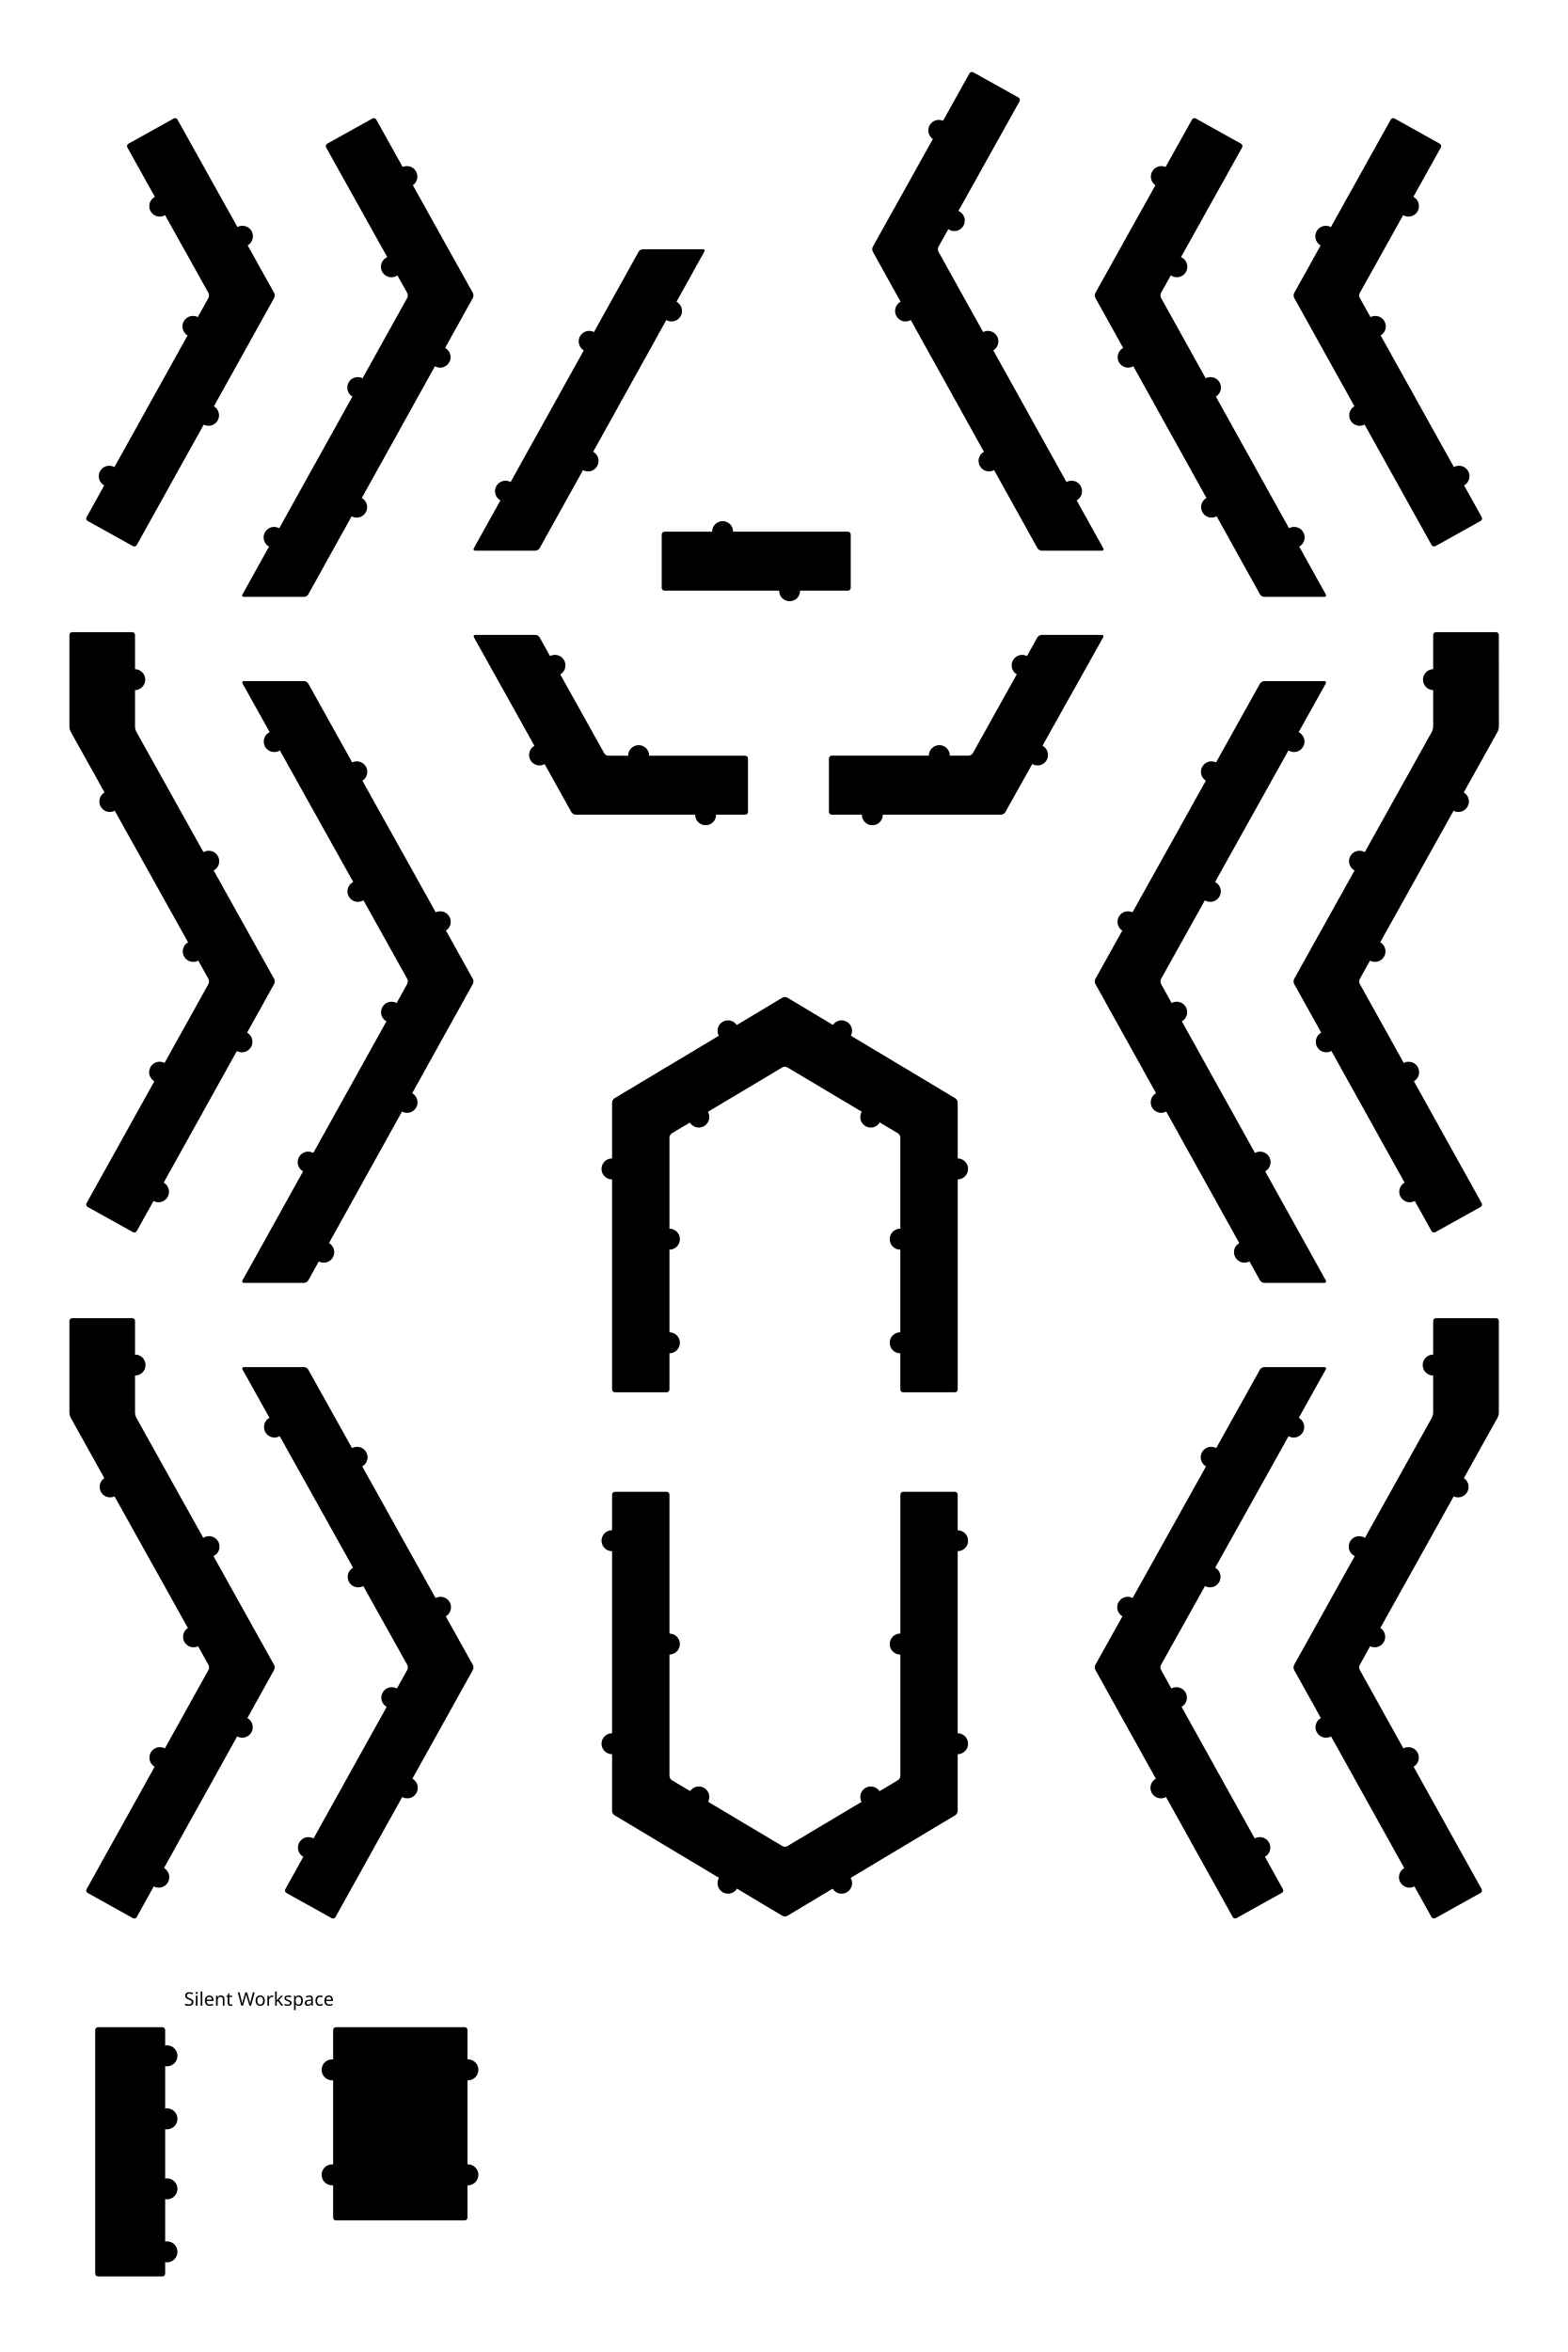
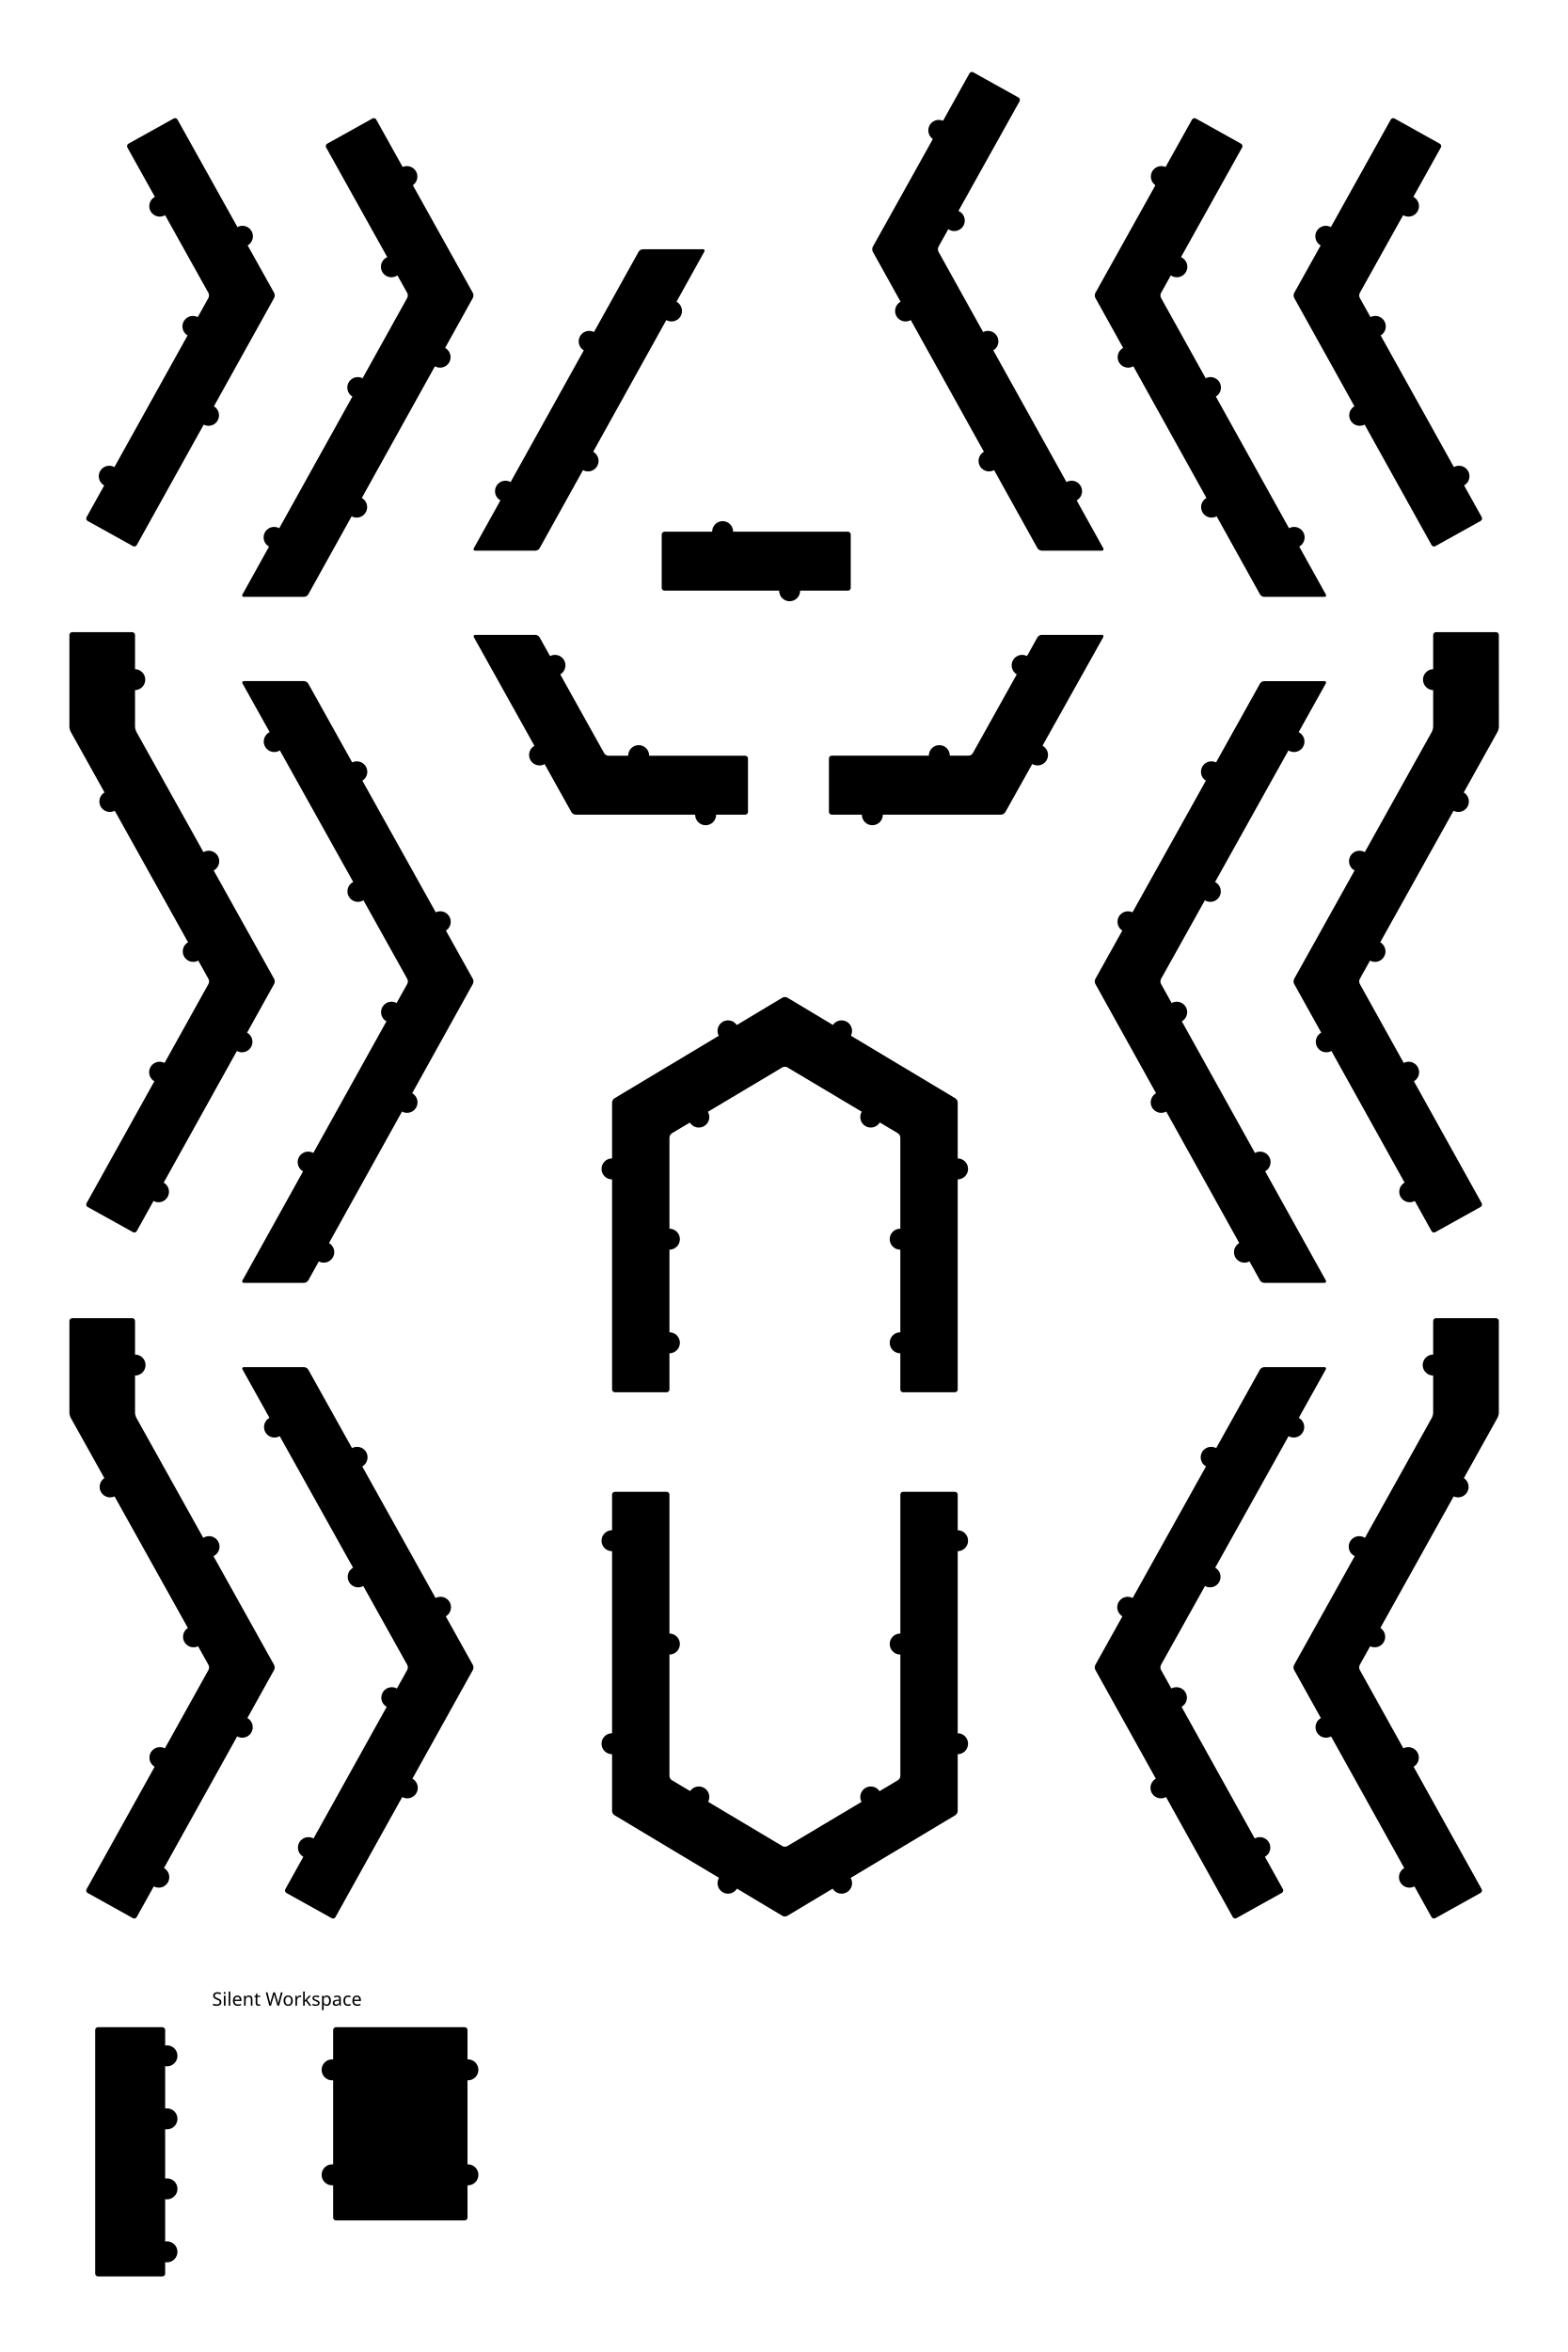
<svg xmlns="http://www.w3.org/2000/svg" xmlns:xlink="http://www.w3.org/1999/xlink" viewBox="-48 -48 1120 1680">
  <g id="Tables">
    <path class="desk" d="M696.17,405.49a3.79,3.79,0,0,0-3,1.75L647,490a3.76,3.76,0,0,1-3,1.75H546.21a2,2,0,0,0-2,2V531.9a2,2,0,0,0,2,2h121a3.79,3.79,0,0,0,3-1.75l69.91-124.91c.54-1,.08-1.75-1-1.75Z" />
    <path class="desk" d="M486.39,493.79a2,2,0,0,0-2-2H386.66a3.79,3.79,0,0,1-3-1.75l-46.16-82.8a3.76,3.76,0,0,0-3-1.75H291.6c-1.1,0-1.56.79-1,1.75l69.65,124.91a3.79,3.79,0,0,0,3,1.75H484.39a2,2,0,0,0,2-2Z" />
    <path class="desk" d="M172.21,930.24a3.79,3.79,0,0,0-3-1.75H126.29a1.08,1.08,0,0,0-1,1.75l117.68,211a4,4,0,0,1,0,3.5L155.85,1301.4a2,2,0,0,0,.77,2.72l32.34,18a2,2,0,0,0,2.72-.78l98.17-176.55a4,4,0,0,0,0-3.5Z" />
    <path class="desk" d="M49.47,964.8a9.23,9.23,0,0,1-1-3.75v-65.5a2,2,0,0,0-2-2H3.58a2,2,0,0,0-2,2v65.5a9.07,9.07,0,0,0,1,3.75l98.39,176.47a4,4,0,0,1,0,3.5L13.85,1301.4a2,2,0,0,0,.77,2.72l32.34,18a2,2,0,0,0,2.72-.78l98.17-176.55a4,4,0,0,0,0-3.5Z" />
    <path class="desk" d="M172.21,440.24a3.79,3.79,0,0,0-3-1.75H126.29a1.08,1.08,0,0,0-1,1.75l117.68,211a4,4,0,0,1,0,3.5L125.23,866.58a1.08,1.08,0,0,0,1,1.75h43a3.76,3.76,0,0,0,3-1.75L289.85,654.77a4,4,0,0,0,0-3.5Z" />
    <path class="desk" d="M49.47,474.8a9.23,9.23,0,0,1-1-3.75v-65.5a2,2,0,0,0-2-2H3.58a2,2,0,0,0-2,2v65.5a9.07,9.07,0,0,0,1,3.75l98.39,176.47a4,4,0,0,1,0,3.5L13.85,811.4a2,2,0,0,0,.77,2.72L47,832.1a2,2,0,0,0,2.72-.78l98.17-176.55a4,4,0,0,0,0-3.5Z" />
    <rect class="desk" x="424.74" y="331.79" width="135.05" height="42.11" rx="2" />
    <path class="desk" d="M622.46,131.77a4,4,0,0,1,0-3.5L680.4,24.36a2,2,0,0,0-.77-2.72l-32.31-18a2,2,0,0,0-2.72.78L575.55,128.27a4,4,0,0,0,0,3.5L693.19,343.58a3.79,3.79,0,0,0,3,1.75h43a1.08,1.08,0,0,0,1-1.75Z" />
    <path class="desk" d="M408.26,131.77a3.77,3.77,0,0,1,3-1.75h42.91a1.08,1.08,0,0,1,1,1.75L337.52,343.58a3.76,3.76,0,0,1-3,1.75h-43c-1.1,0-1.57-.79-1-1.75Z" />
    <path class="desk" d="M220.8,37.42a2,2,0,0,0-2.72-.78l-32.31,18a2,2,0,0,0-.77,2.72l57.94,103.91a4,4,0,0,1,0,3.5L125.23,376.58a1.08,1.08,0,0,0,1,1.75h43a3.76,3.76,0,0,0,3-1.75L289.85,164.77a4,4,0,0,0,0-3.5Z" />
    <path class="desk" d="M78.81,37.42a2,2,0,0,0-2.72-.78l-32.31,18A2,2,0,0,0,43,57.36l57.93,103.91a4,4,0,0,1,0,3.5L13.85,321.4a2,2,0,0,0,.77,2.72L47,342.1a2,2,0,0,0,2.72-.78l98.17-176.55a4,4,0,0,0,0-3.5Z" />
    <path class="desk" d="M923.46,164.77a4,4,0,0,1,0-3.5L981.39,57.36a2,2,0,0,0-.77-2.72l-32.31-18a2,2,0,0,0-2.72.78l-69,123.85a4,4,0,0,0,0,3.5l98.17,176.55a2,2,0,0,0,2.72.78l32.34-18a2,2,0,0,0,.77-2.72Z" />
    <path class="desk" d="M781.46,164.77a4,4,0,0,1,0-3.5L839.4,57.36a2,2,0,0,0-.77-2.72l-32.31-18a2,2,0,0,0-2.72.78L734.55,161.27a4,4,0,0,0,0,3.5L852.19,376.58a3.79,3.79,0,0,0,3,1.75h43a1.08,1.08,0,0,0,1-1.75Z" />
    <path class="desk" d="M1022.82,405.55a2,2,0,0,0-2-2H977.9a2,2,0,0,0-2,2v65.5a9.23,9.23,0,0,1-1,3.75L876.55,651.27a4,4,0,0,0,0,3.5l98.17,176.55a2,2,0,0,0,2.72.78l32.34-18a2,2,0,0,0,.77-2.72L923.46,654.77a4,4,0,0,1,0-3.5l98.39-176.47a9.07,9.07,0,0,0,1-3.75Z" />
    <path class="desk" d="M781.46,654.77a4,4,0,0,1,0-3.5l117.68-211a1.08,1.08,0,0,0-1-1.75H855.17a3.79,3.79,0,0,0-3,1.75l-117.64,211a4,4,0,0,0,0,3.5L852.19,866.58a3.79,3.79,0,0,0,3,1.75h43a1.08,1.08,0,0,0,1-1.75Z" />
    <path class="desk" d="M1022.82,895.55a2,2,0,0,0-2-2H977.9a2,2,0,0,0-2,2v65.5a9.23,9.23,0,0,1-1,3.75l-98.38,176.47a4,4,0,0,0,0,3.5l98.17,176.55a2,2,0,0,0,2.72.78l32.34-18a2,2,0,0,0,.77-2.72l-87.09-156.63a4,4,0,0,1,0-3.5l98.39-176.47a9.07,9.07,0,0,0,1-3.75Z" />
    <path class="desk" d="M899.14,930.24a1.08,1.08,0,0,0-1-1.75H855.17a3.79,3.79,0,0,0-3,1.75l-117.64,211a4,4,0,0,0,0,3.5l98.17,176.55a2,2,0,0,0,2.72.78l32.34-18a2,2,0,0,0,.77-2.72l-87.09-156.63a4,4,0,0,1,0-3.5Z" />
    <path class="desk" d="M597.24,1017.56a2,2,0,0,0-2,2v201a3.89,3.89,0,0,1-1.72,3l-79.06,47.11a3.73,3.73,0,0,1-3.44,0L432,1223.58a3.89,3.89,0,0,1-1.72-3v-201a2,2,0,0,0-2-2h-37a2,2,0,0,0-2,2v226a3.89,3.89,0,0,0,1.72,3L511,1320.48a3.65,3.65,0,0,0,3.43,0l120.07-71.9a3.91,3.91,0,0,0,1.71-3v-226a2,2,0,0,0-2-2Z" />
    <path class="desk" d="M514.46,664.58a3.71,3.71,0,0,0-3.43,0L391,736.48a3.92,3.92,0,0,0-1.72,3v205a2,2,0,0,0,2,2h37a2,2,0,0,0,2-2v-180a3.89,3.89,0,0,1,1.72-3L511,714.38a3.73,3.73,0,0,1,3.44,0l79.06,47.11a3.89,3.89,0,0,1,1.72,3v180a2,2,0,0,0,2,2h37a2,2,0,0,0,2-2v-205a3.94,3.94,0,0,0-1.71-3Z" />
-     <text x="137" y="1380" class="desk" dominant-baseline="middle" text-anchor="middle" font-family="sans-serif" font-size="small">Silent Workspace</text>
+     <text x="157" y="1380" class="desk" dominant-baseline="middle" text-anchor="middle" font-family="sans-serif" font-size="small">Silent Workspace</text>
    <rect class="desk" height="138" width="96" x="190" y="1400" rx="2" />
    <rect class="desk" height="178" width="50" x="20" y="1400" rx="2" />
  </g>
  <g id="Workstations">
    <circle id="f1r1s1" class="workstation" cx="958.95" cy="1292.83" r="7.5" />
    <circle id="f1r1s2" class="workstation" cx="958.16" cy="1207.45" r="7.5" />
    <circle id="f1r1s3" class="workstation" cx="899.33" cy="1185.73" r="7.5" />
    <circle id="f1r1s4" class="workstation" cx="934.13" cy="1121.15" r="7.5" />
    <circle id="f1r1s5" class="workstation" cx="923.06" cy="1056.74" r="7.5" />
    <circle id="f1r1s6" class="workstation" cx="993.71" cy="1014.06" r="7.5" />
    <circle id="f1r1s7" class="workstation" cx="975.91" cy="927.04" r="7.5" />
    <circle id="f1r1s8" class="workstation" cx="959.16" cy="803.26" r="7.5" />
    <circle id="f1r1s9" class="workstation" cx="958.36" cy="717.87" r="7.5" />
    <circle id="f1r1s10" class="workstation" cx="899.54" cy="696.15" r="7.5" />
    <circle id="f1r1s11" class="workstation" cx="934.34" cy="631.57" r="7.5" />
    <circle id="f1r1s12" class="workstation" cx="923.27" cy="567.16" r="7.5" />
    <circle id="f1r1s13" class="workstation" cx="993.92" cy="524.48" r="7.5" />
    <circle id="f1r1s14" class="workstation" cx="976.12" cy="437.46" r="7.5" />
    <circle id="f1r1s15" class="workstation" cx="994.34" cy="292.17" r="7.5" />
    <circle id="f1r1s16" class="workstation" cx="923.42" cy="248.65" r="7.5" />
    <circle id="f1r1s17" class="workstation" cx="934.56" cy="185.16" r="7.5" />
    <circle id="f1r1s18" class="workstation" cx="899.2" cy="120.78" r="7.5" />
    <circle id="f1r1s19" class="workstation" cx="958.26" cy="99.24" r="7.5" />
    <circle id="f1r2s1" class="workstation" cx="852.06" cy="1271.72" r="7.5" />
    <circle id="f1r2s2" class="workstation" cx="781.41" cy="1229.04" r="7.5" />
    <circle id="f1r2s3" class="workstation" cx="792.48" cy="1164.63" r="7.5" />
    <circle id="f1r2s4" class="workstation" cx="757.68" cy="1100.05" r="7.5" />
    <circle id="f1r2s5" class="workstation" cx="816.5" cy="1078.33" r="7.5" />
    <circle id="f1r2s6" class="workstation" cx="817.3" cy="992.94" r="7.5" />
    <circle id="f1r2s7" class="workstation" cx="876.28" cy="971.32" r="7.5" />
    <circle id="f1r2s8" class="workstation" cx="841.09" cy="846.41" r="7.5" />
    <circle id="f1r2s9" class="workstation" cx="852.25" cy="782.08" r="7.5" />
    <circle id="f1r2s10" class="workstation" cx="781.6" cy="739.4" r="7.5" />
    <circle id="f1r2s11" class="workstation" cx="792.67" cy="674.99" r="7.5" />
    <circle id="f1r2s12" class="workstation" cx="757.87" cy="610.41" r="7.5" />
    <circle id="f1r2s13" class="workstation" cx="816.69" cy="588.69" r="7.5" />
    <circle id="f1r2s14" class="workstation" cx="817.49" cy="503.3" r="7.5" />
    <circle id="f1r2s15" class="workstation" cx="876.47" cy="481.68" r="7.5" />
    <circle id="f1r2s16" class="workstation" cx="876.57" cy="335.86" r="7.5" />
    <circle id="f1r2s17" class="workstation" cx="817.59" cy="314.23" r="7.5" />
    <circle id="f1r2s18" class="workstation" cx="816.79" cy="228.84" r="7.5" />
    <circle id="f1r2s19" class="workstation" cx="757.97" cy="207.12" r="7.5" />
    <circle id="f1r2s20" class="workstation" cx="792.77" cy="142.55" r="7.5" />
    <circle id="f1r2s21" class="workstation" cx="781.7" cy="78.13" r="7.5" />
    <circle id="f1r3s1" class="workstation" cx="595.14" cy="911.13" r="7.5" />
    <circle id="f1r3s2" class="workstation" cx="595.14" cy="837.13" r="7.5" />
    <circle id="f1r3s3" class="workstation" cx="636.12" cy="786.94" r="7.5" />
    <circle id="f1r3s4" class="workstation" cx="574.11" cy="749.9" r="7.5" />
    <circle id="f1r3s5" class="workstation" cx="553.25" cy="688.32" r="7.5" />
    <circle id="f1r3s6" class="workstation" cx="472.12" cy="688.32" r="7.5" />
    <circle id="f1r3s7" class="workstation" cx="451.26" cy="749.9" r="7.5" />
    <circle id="f1r3s8" class="workstation" cx="389.25" cy="786.94" r="7.5" />
    <circle id="f1r3s9" class="workstation" cx="430.23" cy="837.13" r="7.5" />
    <circle id="f1r3s10" class="workstation" cx="430.23" cy="911.13" r="7.5" />
    <circle id="f1r3s11" class="workstation" cx="389.25" cy="1052.51" r="7.5" />
    <circle id="f1r3s12" class="workstation" cx="430.23" cy="1126.32" r="7.5" />
    <circle id="f1r3s13" class="workstation" cx="389.25" cy="1197.51" r="7.5" />
    <circle id="f1r3s14" class="workstation" cx="451.26" cy="1235.55" r="7.5" />
    <circle id="f1r3s15" class="workstation" cx="472.12" cy="1297.13" r="7.5" />
    <circle id="f1r3s16" class="workstation" cx="553.25" cy="1297.13" r="7.5" />
    <circle id="f1r3s17" class="workstation" cx="574.11" cy="1235.55" r="7.5" />
    <circle id="f1r3s18" class="workstation" cx="636.12" cy="1197.51" r="7.5" />
    <circle id="f1r3s19" class="workstation" cx="595.14" cy="1126.32" r="7.5" />
    <circle id="f1r3s20" class="workstation" cx="636.12" cy="1052.51" r="7.5" />
    <circle id="f1r4s1" class="workstation" cx="622.7" cy="45.13" r="7.5" />
    <circle id="f1r4s2" class="workstation" cx="633.77" cy="109.55" r="7.5" />
    <circle id="f1r4s3" class="workstation" cx="598.97" cy="174.12" r="7.5" />
    <circle id="f1r4s4" class="workstation" cx="657.79" cy="195.84" r="7.5" />
    <circle id="f1r4s5" class="workstation" cx="658.59" cy="281.23" r="7.5" />
    <circle id="f1r4s6" class="workstation" cx="717.57" cy="302.86" r="7.5" />
    <circle id="f1r4s7" class="workstation" cx="682.24" cy="427.26" r="7.5" />
    <circle id="f1r4s8" class="workstation" cx="693.24" cy="491.25" r="7.5" />
    <circle id="f1r4s9" class="workstation" cx="623.08" cy="491.74" r="7.5" />
    <circle id="f1r4s10" class="workstation" cx="575.23" cy="533.95" r="7.5" />
    <circle id="f1r4s11" class="workstation" cx="456.13" cy="533.95" r="7.5" />
    <circle id="f1r4s12" class="workstation" cx="408.28" cy="491.74" r="7.5" />
    <circle id="f1r4s13" class="workstation" cx="337.48" cy="491.25" r="7.5" />
    <circle id="f1r4s14" class="workstation" cx="348.48" cy="427.26" r="7.5" />
    <circle id="f1r4s15" class="workstation" cx="313.15" cy="302.86" r="7.5" />
    <circle id="f1r4s16" class="workstation" cx="372.13" cy="281.23" r="7.5" />
    <circle id="f1r4s17" class="workstation" cx="372.92" cy="195.84" r="7.5" />
    <circle id="f1r4s18" class="workstation" cx="431.75" cy="174.12" r="7.5" />
    <circle id="f1r4s19" class="workstation" cx="516.13" cy="373.95" r="7.5" />
    <circle id="f1r4s20" class="workstation" cx="468.28" cy="331.74" r="7.5" />
    <circle id="f1r5s1" class="workstation" cx="172.34" cy="1271.72" r="7.5" />
    <circle id="f1r5s2" class="workstation" cx="242.99" cy="1229.04" r="7.5" />
    <circle id="f1r5s3" class="workstation" cx="231.92" cy="1164.63" r="7.5" />
    <circle id="f1r5s4" class="workstation" cx="266.72" cy="1100.05" r="7.5" />
    <circle id="f1r5s5" class="workstation" cx="207.9" cy="1078.33" r="7.5" />
    <circle id="f1r5s6" class="workstation" cx="207.1" cy="992.94" r="7.5" />
    <circle id="f1r5s7" class="workstation" cx="148.12" cy="971.32" r="7.5" />
    <circle id="f1r5s8" class="workstation" cx="183.31" cy="846.41" r="7.5" />
    <circle id="f1r5s9" class="workstation" cx="172.15" cy="782.08" r="7.5" />
    <circle id="f1r5s10" class="workstation" cx="242.8" cy="739.4" r="7.5" />
    <circle id="f1r5s11" class="workstation" cx="231.73" cy="674.99" r="7.5" />
    <circle id="f1r5s12" class="workstation" cx="266.53" cy="610.41" r="7.5" />
    <circle id="f1r5s13" class="workstation" cx="207.71" cy="588.69" r="7.5" />
    <circle id="f1r5s14" class="workstation" cx="206.91" cy="503.3" r="7.5" />
    <circle id="f1r5s15" class="workstation" cx="147.93" cy="481.68" r="7.5" />
    <circle id="f1r5s16" class="workstation" cx="147.83" cy="335.86" r="7.5" />
    <circle id="f1r5s17" class="workstation" cx="206.81" cy="314.23" r="7.5" />
    <circle id="f1r5s18" class="workstation" cx="207.61" cy="228.84" r="7.5" />
    <circle id="f1r5s19" class="workstation" cx="266.43" cy="207.12" r="7.5" />
    <circle id="f1r5s20" class="workstation" cx="231.63" cy="142.55" r="7.5" />
    <circle id="f1r5s21" class="workstation" cx="242.7" cy="78.13" r="7.5" />
    <circle id="f1r6s1" class="workstation" cx="65.45" cy="1292.83" r="7.5" />
    <circle id="f1r6s2" class="workstation" cx="66.24" cy="1207.45" r="7.5" />
    <circle id="f1r6s3" class="workstation" cx="125.07" cy="1185.73" r="7.5" />
    <circle id="f1r6s4" class="workstation" cx="90.27" cy="1121.15" r="7.5" />
    <circle id="f1r6s5" class="workstation" cx="101.34" cy="1056.74" r="7.5" />
    <circle id="f1r6s6" class="workstation" cx="30.69" cy="1014.06" r="7.5" />
    <circle id="f1r6s7" class="workstation" cx="48.49" cy="927.04" r="7.5" />
    <circle id="f1r6s8" class="workstation" cx="65.24" cy="803.26" r="7.5" />
    <circle id="f1r6s9" class="workstation" cx="66.04" cy="717.87" r="7.5" />
    <circle id="f1r6s10" class="workstation" cx="124.86" cy="696.15" r="7.5" />
    <circle id="f1r6s11" class="workstation" cx="90.06" cy="631.57" r="7.5" />
    <circle id="f1r6s12" class="workstation" cx="101.13" cy="567.16" r="7.5" />
    <circle id="f1r6s13" class="workstation" cx="30.48" cy="524.48" r="7.5" />
    <circle id="f1r6s14" class="workstation" cx="48.28" cy="437.46" r="7.5" />
    <circle id="f1r6s15" class="workstation" cx="30.06" cy="292.17" r="7.5" />
    <circle id="f1r6s16" class="workstation" cx="100.98" cy="248.65" r="7.5" />
    <circle id="f1r6s17" class="workstation" cx="89.84" cy="185.16" r="7.5" />
    <circle id="f1r6s18" class="workstation" cx="125.2" cy="120.78" r="7.5" />
    <circle id="f1r6s19" class="workstation" cx="66.14" cy="99.24" r="7.5" />
    <circle id="f1r7s1" class="workstation" cx="71.28" cy="1560.46" r="7.5" />
    <circle id="f1r7s2" class="workstation" cx="71.28" cy="1515.46" r="7.5" />
    <circle id="f1r7s3" class="workstation" cx="71.28" cy="1465.46" r="7.5" />
    <circle id="f1r7s4" class="workstation" cx="71.28" cy="1420.46" r="7.5" />
    <circle id="f1r7s5" class="workstation" cx="189.28" cy="1505.46" r="7.5" />
    <circle id="f1r7s6" class="workstation" cx="189.28" cy="1430.46" r="7.5" />
    <circle id="f1r7s7" class="workstation" cx="286.28" cy="1505.46" r="7.5" />
    <circle id="f1r7s8" class="workstation" cx="286.28" cy="1430.46" r="7.5" />
  </g>
  <g id="Users">

	</g>
  <use id="hoverfront" xlink:href="" />
</svg>
